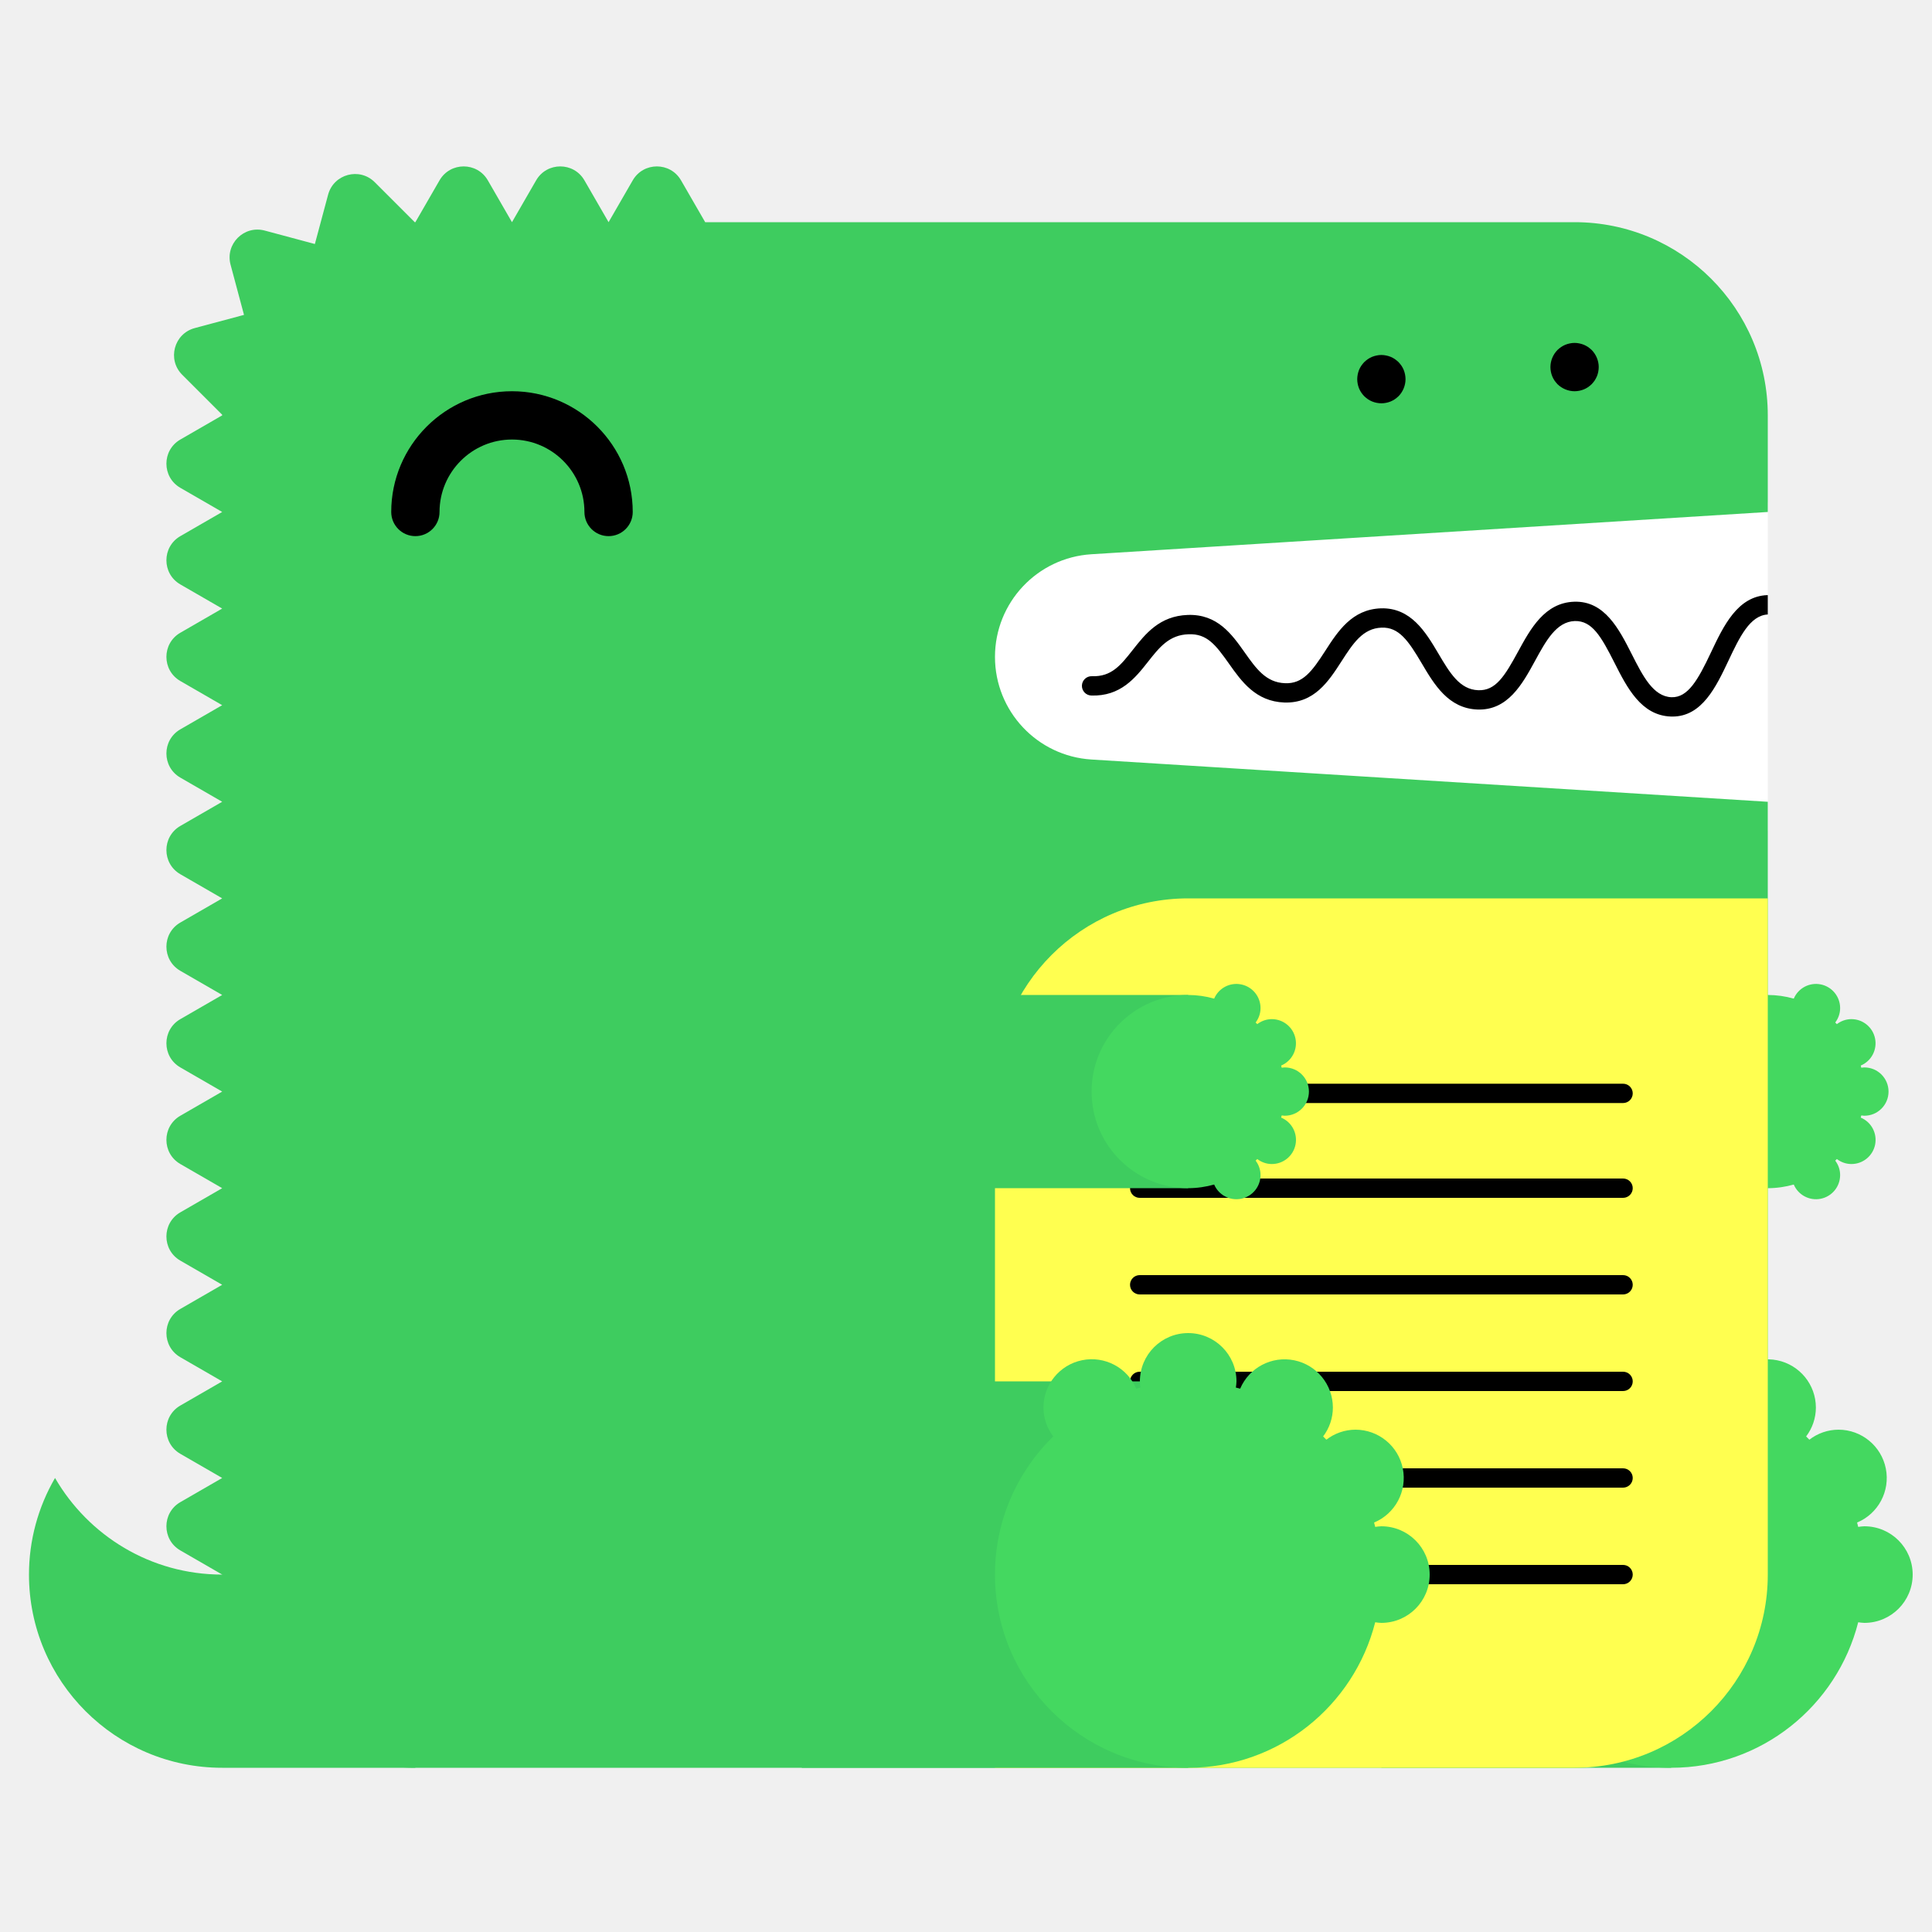
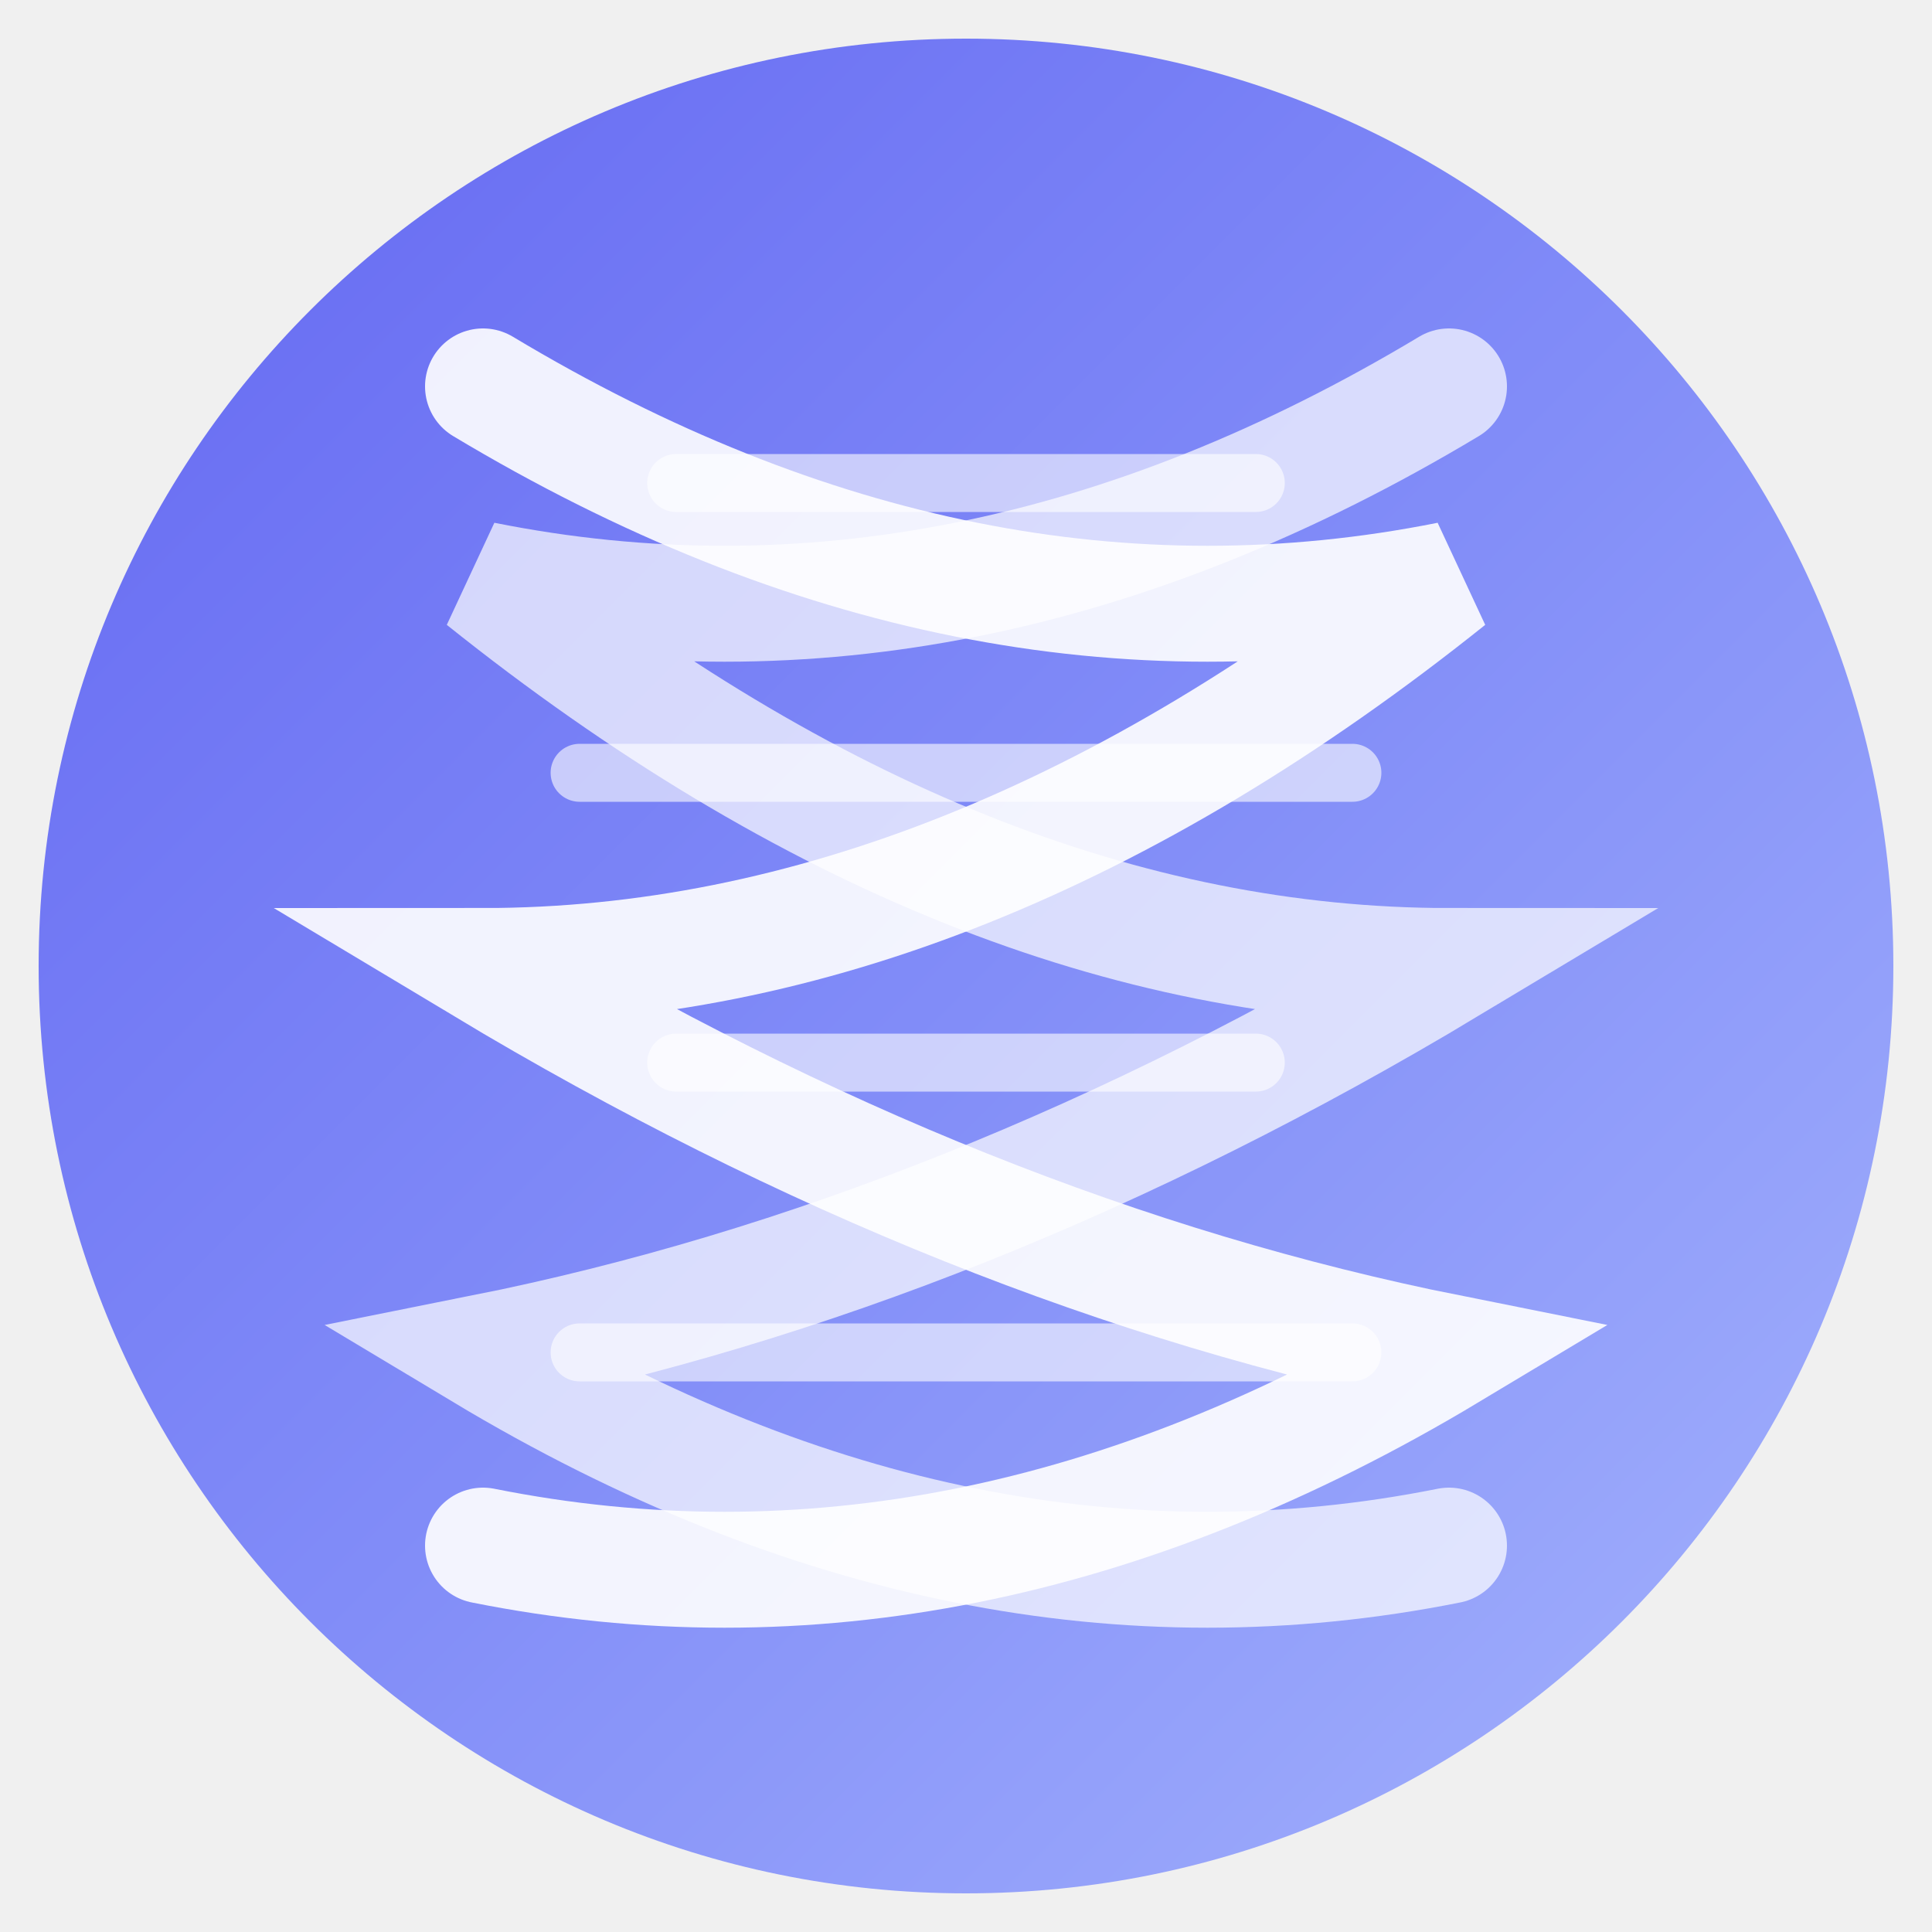
- <svg xmlns="http://www.w3.org/2000/svg" width="200" height="200" viewBox="0 0 200 200">
-   <g fill="none" fill-rule="evenodd">
-     <path fill="#FFF" d="M99 52h84v34H99z" />
-     <path d="M23 163c-7.398 0-13.843-4.027-17.303-10A19.886 19.886 0 0 0 3 163c0 11.046 8.954 20 20 20h20v-20H23z" fill="#3ECC5F" />
-     <path d="M112.98 57.376L183 53V43c0-11.046-8.954-20-20-20H73l-2.5-4.33c-1.112-1.925-3.889-1.925-5 0L63 23l-2.5-4.33c-1.111-1.925-3.889-1.925-5 0L53 23l-2.5-4.33c-1.111-1.925-3.889-1.925-5 0L43 23c-.022 0-.042.003-.065.003l-4.142-4.141c-1.57-1.571-4.252-.853-4.828 1.294l-1.369 5.104-5.192-1.392c-2.148-.575-4.111 1.389-3.535 3.536l1.39 5.193-5.102 1.367c-2.148.576-2.867 3.259-1.296 4.83l4.142 4.142c0 .021-.003.042-.003.064l-4.33 2.5c-1.925 1.111-1.925 3.889 0 5L23 53l-4.33 2.5c-1.925 1.111-1.925 3.889 0 5L23 63l-4.33 2.5c-1.925 1.111-1.925 3.889 0 5L23 73l-4.33 2.5c-1.925 1.111-1.925 3.889 0 5L23 83l-4.33 2.5c-1.925 1.111-1.925 3.889 0 5L23 93l-4.33 2.5c-1.925 1.111-1.925 3.889 0 5L23 103l-4.33 2.5c-1.925 1.111-1.925 3.889 0 5L23 113l-4.33 2.5c-1.925 1.111-1.925 3.889 0 5L23 123l-4.33 2.5c-1.925 1.111-1.925 3.889 0 5L23 133l-4.33 2.5c-1.925 1.111-1.925 3.889 0 5L23 143l-4.33 2.5c-1.925 1.111-1.925 3.889 0 5L23 153l-4.33 2.5c-1.925 1.111-1.925 3.889 0 5L23 163c0 11.046 8.954 20 20 20h120c11.046 0 20-8.954 20-20V83l-70.02-4.376A10.645 10.645 0 0 1 103 68c0-5.621 4.37-10.273 9.98-10.624" fill="#3ECC5F" />
-     <path fill="#3ECC5F" d="M143 183h30v-40h-30z" />
-     <path d="M193 158c-.219 0-.428.037-.639.064-.038-.15-.074-.301-.116-.451A5 5 0 0 0 190.32 148a4.96 4.96 0 0 0-3.016 1.036 26.531 26.531 0 0 0-.335-.336 4.955 4.955 0 0 0 1.011-2.987 5 5 0 0 0-9.599-1.959c-.148-.042-.297-.077-.445-.115.027-.211.064-.42.064-.639a5 5 0 0 0-5-5 5 5 0 0 0-5 5c0 .219.037.428.064.639-.148.038-.297.073-.445.115a4.998 4.998 0 0 0-9.599 1.959c0 1.125.384 2.151 1.011 2.987-3.717 3.632-6.031 8.693-6.031 14.3 0 11.046 8.954 20 20 20 9.339 0 17.16-6.41 19.361-15.064.211.027.42.064.639.064a5 5 0 0 0 5-5 5 5 0 0 0-5-5" fill="#44D860" />
-     <path fill="#3ECC5F" d="M153 123h30v-20h-30z" />
-     <path d="M193 115.5a2.5 2.5 0 1 0 0-5c-.109 0-.214.019-.319.032-.02-.075-.037-.15-.058-.225a2.501 2.501 0 0 0-.963-4.807c-.569 0-1.088.197-1.508.518a6.653 6.653 0 0 0-.168-.168c.314-.417.506-.931.506-1.494a2.5 2.5 0 0 0-4.8-.979A9.987 9.987 0 0 0 183 103c-5.522 0-10 4.478-10 10s4.478 10 10 10c.934 0 1.833-.138 2.69-.377a2.5 2.5 0 0 0 4.8-.979c0-.563-.192-1.077-.506-1.494.057-.055.113-.111.168-.168.42.321.939.518 1.508.518a2.5 2.5 0 0 0 .963-4.807c.021-.074.038-.15.058-.225.105.013.21.032.319.032" fill="#44D860" />
-     <path d="M63 55.5a2.5 2.5 0 0 1-2.5-2.5c0-4.136-3.364-7.5-7.5-7.5s-7.5 3.364-7.5 7.5a2.5 2.5 0 1 1-5 0c0-6.893 5.607-12.5 12.5-12.5S65.5 46.107 65.5 53a2.5 2.5 0 0 1-2.5 2.5" fill="#000" />
-     <path d="M103 183h60c11.046 0 20-8.954 20-20V93h-60c-11.046 0-20 8.954-20 20v70z" fill="#FFFF50" />
-     <path d="M168.02 124h-50.04a1 1 0 1 1 0-2h50.04a1 1 0 1 1 0 2m0 20h-50.04a1 1 0 1 1 0-2h50.04a1 1 0 1 1 0 2m0 20h-50.04a1 1 0 1 1 0-2h50.04a1 1 0 1 1 0 2m0-49.814h-50.04a1 1 0 1 1 0-2h50.04a1 1 0 1 1 0 2m0 19.814h-50.04a1 1 0 1 1 0-2h50.04a1 1 0 1 1 0 2m0 20h-50.04a1 1 0 1 1 0-2h50.04a1 1 0 1 1 0 2M183 61.611c-.012 0-.022-.006-.034-.005-3.09.105-4.552 3.196-5.842 5.923-1.346 2.85-2.387 4.703-4.093 4.647-1.889-.068-2.969-2.202-4.113-4.46-1.314-2.594-2.814-5.536-5.963-5.426-3.046.104-4.513 2.794-5.807 5.167-1.377 2.528-2.314 4.065-4.121 3.994-1.927-.07-2.951-1.805-4.136-3.813-1.321-2.236-2.848-4.75-5.936-4.664-2.994.103-4.465 2.385-5.763 4.4-1.373 2.13-2.335 3.428-4.165 3.351-1.973-.07-2.992-1.51-4.171-3.177-1.324-1.873-2.816-3.993-5.895-3.89-2.928.1-4.399 1.97-5.696 3.618-1.232 1.564-2.194 2.802-4.229 2.724a1 1 0 0 0-.072 2c3.017.101 4.545-1.8 5.872-3.487 1.177-1.496 2.193-2.787 4.193-2.855 1.926-.082 2.829 1.115 4.195 3.045 1.297 1.834 2.769 3.914 5.731 4.021 3.103.104 4.596-2.215 5.918-4.267 1.182-1.834 2.202-3.417 4.15-3.484 1.793-.067 2.769 1.35 4.145 3.681 1.297 2.197 2.766 4.686 5.787 4.796 3.125.108 4.634-2.62 5.949-5.035 1.139-2.088 2.214-4.06 4.119-4.126 1.793-.042 2.728 1.595 4.111 4.33 1.292 2.553 2.757 5.445 5.825 5.556l.169.003c3.064 0 4.518-3.075 5.805-5.794 1.139-2.41 2.217-4.68 4.067-4.773v-2z" fill="#000" />
-     <path fill="#3ECC5F" d="M83 183h40v-40H83z" />
-     <path d="M143 158c-.219 0-.428.037-.639.064-.038-.15-.074-.301-.116-.451A5 5 0 0 0 140.32 148a4.96 4.96 0 0 0-3.016 1.036 26.531 26.531 0 0 0-.335-.336 4.955 4.955 0 0 0 1.011-2.987 5 5 0 0 0-9.599-1.959c-.148-.042-.297-.077-.445-.115.027-.211.064-.42.064-.639a5 5 0 0 0-5-5 5 5 0 0 0-5 5c0 .219.037.428.064.639-.148.038-.297.073-.445.115a4.998 4.998 0 0 0-9.599 1.959c0 1.125.384 2.151 1.011 2.987-3.717 3.632-6.031 8.693-6.031 14.3 0 11.046 8.954 20 20 20 9.339 0 17.16-6.41 19.361-15.064.211.027.42.064.639.064a5 5 0 0 0 5-5 5 5 0 0 0-5-5" fill="#44D860" />
-     <path fill="#3ECC5F" d="M83 123h40v-20H83z" />
-     <path d="M133 115.5a2.5 2.5 0 1 0 0-5c-.109 0-.214.019-.319.032-.02-.075-.037-.15-.058-.225a2.501 2.501 0 0 0-.963-4.807c-.569 0-1.088.197-1.508.518a6.653 6.653 0 0 0-.168-.168c.314-.417.506-.931.506-1.494a2.5 2.5 0 0 0-4.8-.979A9.987 9.987 0 0 0 123 103c-5.522 0-10 4.478-10 10s4.478 10 10 10c.934 0 1.833-.138 2.69-.377a2.5 2.5 0 0 0 4.8-.979c0-.563-.192-1.077-.506-1.494.057-.055.113-.111.168-.168.42.321.939.518 1.508.518a2.5 2.5 0 0 0 .963-4.807c.021-.074.038-.15.058-.225.105.013.21.032.319.032" fill="#44D860" />
-     <path d="M143 41.75c-.16 0-.33-.02-.49-.05a2.52 2.52 0 0 1-.47-.14c-.15-.06-.29-.14-.431-.23-.13-.09-.259-.2-.38-.31-.109-.12-.219-.24-.309-.38s-.17-.28-.231-.43a2.619 2.619 0 0 1-.189-.96c0-.16.02-.33.05-.49.03-.16.08-.31.139-.47.061-.15.141-.29.231-.43.09-.13.2-.26.309-.38.121-.11.25-.22.38-.31.141-.09.281-.17.431-.23.149-.06.31-.11.47-.14.32-.07.65-.07.98 0 .159.03.32.08.47.14.149.06.29.14.43.23.13.09.259.2.38.31.11.12.22.25.31.38.09.14.17.28.23.43.06.16.11.31.14.47.029.16.05.33.05.49 0 .66-.271 1.31-.73 1.77-.121.11-.25.22-.38.31-.14.09-.281.17-.43.23a2.565 2.565 0 0 1-.96.19m20-1.25c-.66 0-1.3-.27-1.771-.73a3.802 3.802 0 0 1-.309-.38c-.09-.14-.17-.28-.231-.43a2.619 2.619 0 0 1-.189-.96c0-.66.27-1.3.729-1.77.121-.11.25-.22.38-.31.141-.09.281-.17.431-.23.149-.06.31-.11.47-.14.32-.07.66-.07.98 0 .159.03.32.08.47.14.149.06.29.14.43.23.13.09.259.2.38.31.459.47.73 1.11.73 1.77 0 .16-.021.33-.05.49-.03.16-.08.32-.14.47-.07.15-.14.29-.23.43-.09.13-.2.26-.31.38-.121.11-.25.22-.38.31-.14.09-.281.17-.43.23a2.565 2.565 0 0 1-.96.19" fill="#000" />
-   </g>
+ <svg xmlns="http://www.w3.org/2000/svg" viewBox="0 0 100 100" width="100" height="100">
+   <defs>
+     <linearGradient id="helixGradient" x1="0%" y1="0%" x2="100%" y2="100%">
+       <stop offset="0%" style="stop-color:#6366f1;stop-opacity:1" />
+       <stop offset="50%" style="stop-color:#818cf8;stop-opacity:1" />
+       <stop offset="100%" style="stop-color:#a5b4fc;stop-opacity:1" />
+     </linearGradient>
+     <linearGradient id="helixGradient2" x1="100%" y1="0%" x2="0%" y2="100%">
+       <stop offset="0%" style="stop-color:#4f46e5;stop-opacity:1" />
+       <stop offset="100%" style="stop-color:#6366f1;stop-opacity:1" />
+     </linearGradient>
+   </defs>
+   <circle cx="50" cy="50" r="48" fill="url(#helixGradient)" />
+   <path d="M25 20         Q50 35, 75 30         Q50 50, 25 50         Q50 65, 75 70         Q50 85, 25 80" fill="none" stroke="white" stroke-width="6" stroke-linecap="round" opacity="0.9" />
+   <path d="M75 20         Q50 35, 25 30         Q50 50, 75 50         Q50 65, 25 70         Q50 85, 75 80" fill="none" stroke="white" stroke-width="6" stroke-linecap="round" opacity="0.7" />
+   <line x1="35" y1="25" x2="65" y2="25" stroke="white" stroke-width="3" stroke-linecap="round" opacity="0.6" />
+   <line x1="30" y1="40" x2="70" y2="40" stroke="white" stroke-width="3" stroke-linecap="round" opacity="0.6" />
+   <line x1="35" y1="55" x2="65" y2="55" stroke="white" stroke-width="3" stroke-linecap="round" opacity="0.6" />
+   <line x1="30" y1="70" x2="70" y2="70" stroke="white" stroke-width="3" stroke-linecap="round" opacity="0.6" />
</svg>
